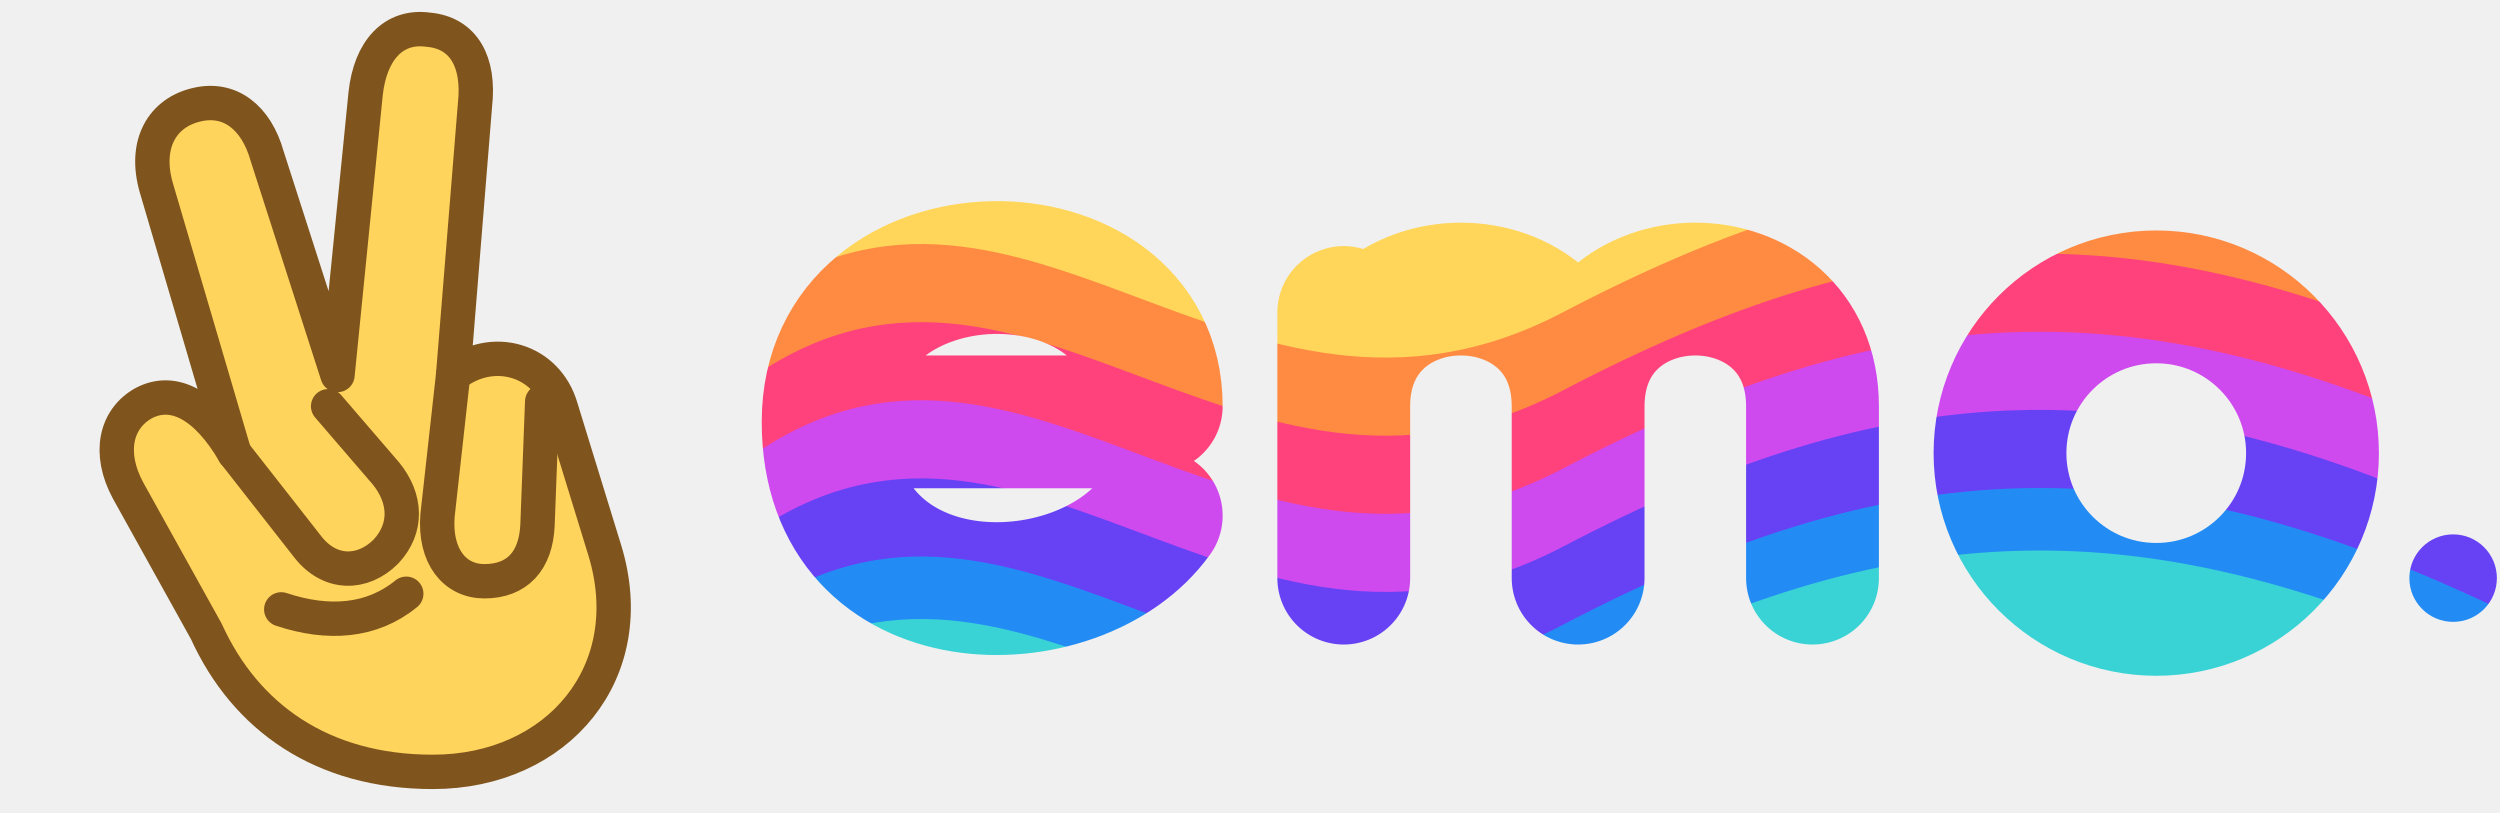
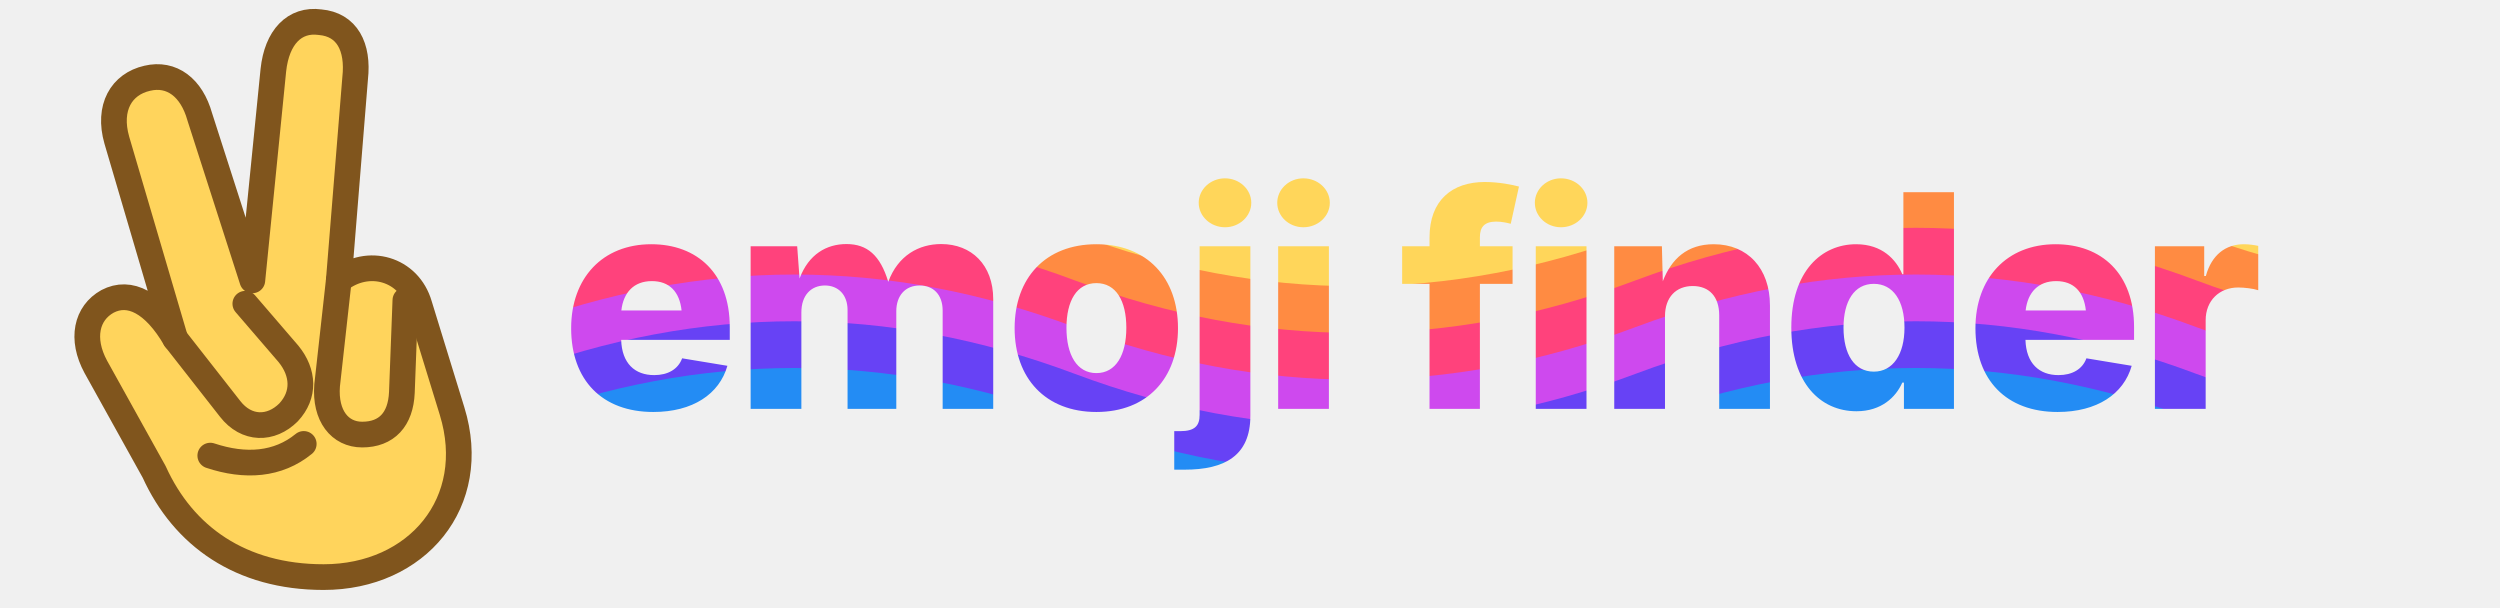
- <svg xmlns="http://www.w3.org/2000/svg" viewBox="0 0 160 52" fill="none" aria-hidden="true">
+ <svg xmlns="http://www.w3.org/2000/svg" viewBox="0 0 214 52" fill="none" aria-hidden="true">
  <g stroke="#80551d" stroke-width="2.2" stroke-linecap="round" stroke-linejoin="round">
    <path fill="#ffd45c" d="m15 29-5-17c-.8-2.8.4-4.8 2.6-5.3 2.1-.5 3.8.8 4.5 3.3l4.5 14 1.8-18c.3-2.8 1.8-4.4 4-4.1 2.3.2 3.3 2.1 3 4.8L29 24c2.5-2 6-1 6.9 2.1l2.8 9.1c2.4 7.8-3 14.2-11 14.2-7.1 0-12-3.5-14.5-9l-5-9c-1.3-2.4-.8-4.6 1-5.6 1.9-1 4 .1 5.8 3.2Z" />
    <path d="m29 24-1 9c-.2 2.6 1.1 4.2 3 4.2 2.1 0 3.3-1.3 3.4-3.6l.3-7.9M15 29l4.7 6c1.4 1.8 3.5 1.8 5 .3 1.4-1.5 1.3-3.4 0-5L21 26M18 39c3 1 5.8.8 8-1" />
  </g>
+   <style>
+     @media (prefers-reduced-motion: no-preference) {
+       .emoji-finder-waves { animation: emoji-finder-tide 18s linear infinite; }
+     }
+     @keyframes emoji-finder-tide {
+       to { transform: translateX(-96px); }
+     }
+   </style>
  <defs>
-     <mask id="emo-sunset-letters" x="47" y="9" width="113" height="38" maskUnits="userSpaceOnUse">
-       <g stroke="white" stroke-width="8.5" stroke-linecap="round" stroke-linejoin="round">
-         <path d="M72 27H53c0-13 21-13 21-1M53 27c0 13 16 13 21 6M86 37V20m0 6c0-10 15-10 15 0v11m0-11c0-10 15-10 15 0v11" />
-         <rect x="128" y="19" width="20" height="20" rx="10" />
-       </g>
-       <circle cx="157" cy="37" r="2.8" fill="white" />
+     <mask id="emoji-finder-letters" x="46" y="9" width="166" height="36" maskUnits="userSpaceOnUse">
+       <text x="48" y="35" fill="white" font-family="system-ui, -apple-system, BlinkMacSystemFont, 'Segoe UI', sans-serif" font-size="25.5" font-weight="800" letter-spacing="-.5" textLength="162" lengthAdjust="spacingAndGlyphs">emoji finder</text>
    </mask>
  </defs>
-   <g mask="url(#emo-sunset-letters)">
-     <path fill="#ffd65a" d="M47 9h113v38H47z" />
-     <path fill="#ff8b42" d="M47 20c18-14 32 11 53 0s37-12 60-1v28H47z" />
-     <path fill="#ff427c" d="M47 25c18-14 32 11 53 0s37-12 60-1v23H47z" />
-     <path fill="#ce49ee" d="M47 30c18-14 32 11 53 0s37-12 60-1v18H47z" />
-     <path fill="#6742f5" d="M47 35c18-14 32 11 53 0s37-12 60-1v13H47z" />
-     <path fill="#238cf4" d="M47 40c18-14 32 11 53 0s37-12 60-1v8H47z" />
-     <path fill="#39d3d6" d="M47 44c18-14 32 11 53 0s37-12 60-1v4H47z" />
+   <g mask="url(#emoji-finder-letters)">
+     <path fill="#ffd65a" d="M46 9h166v36H46z" />
+     <g class="emoji-finder-waves">
+       <path fill="#ff8b42" d="M44 20c16-6 32-6 48 0s32 6 48 0 32-6 48 0 32 6 48 0 32-6 48 0 32 6 48 0v30H44z" />
+       <path fill="#ff427c" d="M44 24c16-6 32-6 48 0s32 6 48 0 32-6 48 0 32 6 48 0 32-6 48 0 32 6 48 0v26H44z" />
+       <path fill="#ce49ee" d="M44 28c16-6 32-6 48 0s32 6 48 0 32-6 48 0 32 6 48 0 32-6 48 0 32 6 48 0v22H44z" />
+       <path fill="#6742f5" d="M44 32c16-6 32-6 48 0s32 6 48 0 32-6 48 0 32 6 48 0 32-6 48 0 32 6 48 0v18H44z" />
+       <path fill="#238cf4" d="M44 36c16-6 32-6 48 0s32 6 48 0 32-6 48 0 32 6 48 0 32-6 48 0 32 6 48 0v14H44z" />
+       <path fill="#39d3d6" d="M44 40c16-6 32-6 48 0s32 6 48 0 32-6 48 0 32 6 48 0 32-6 48 0 32 6 48 0v10H44z" />
+     </g>
  </g>
</svg>
